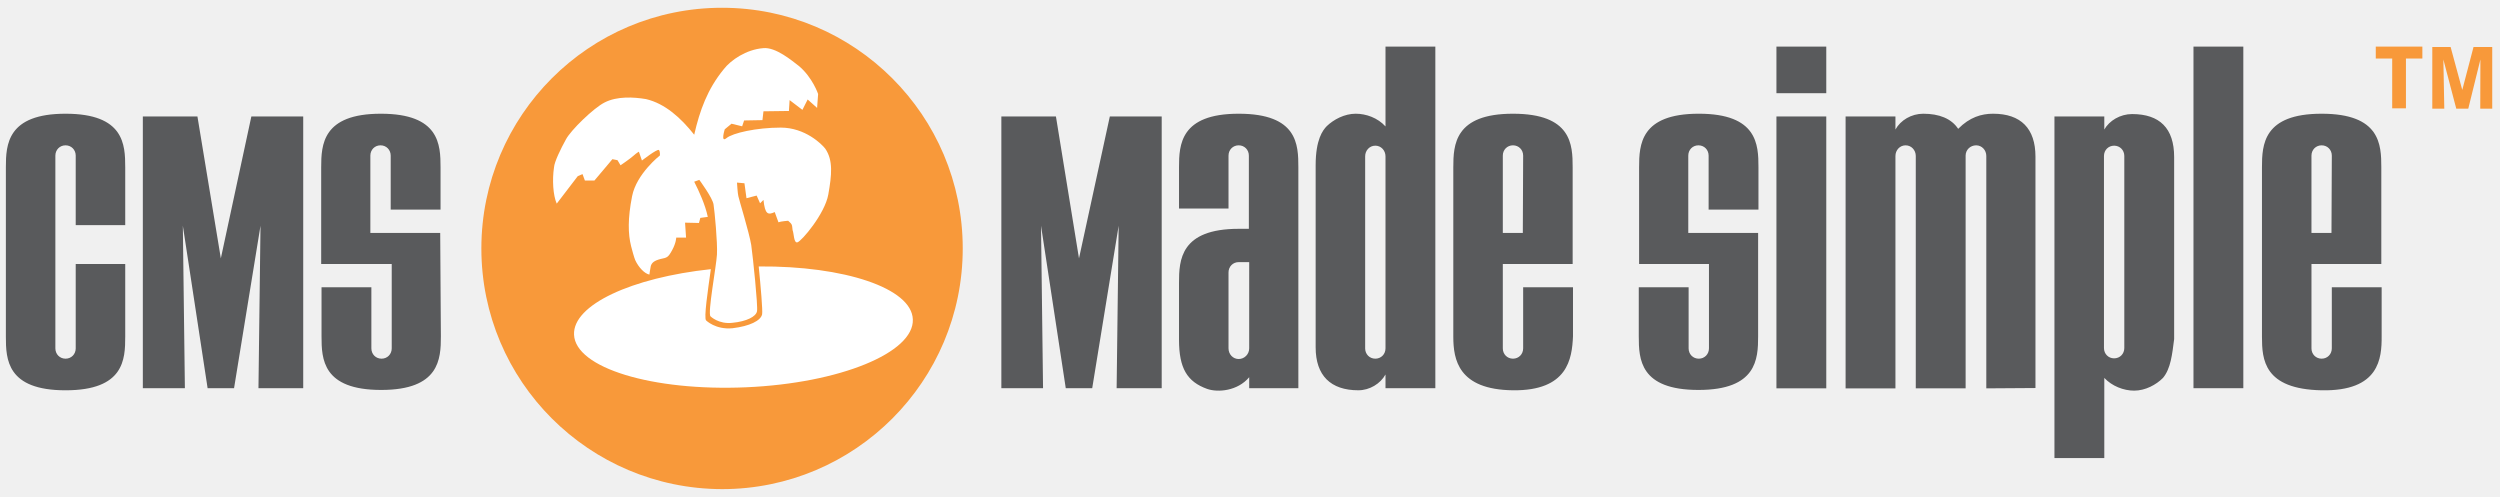
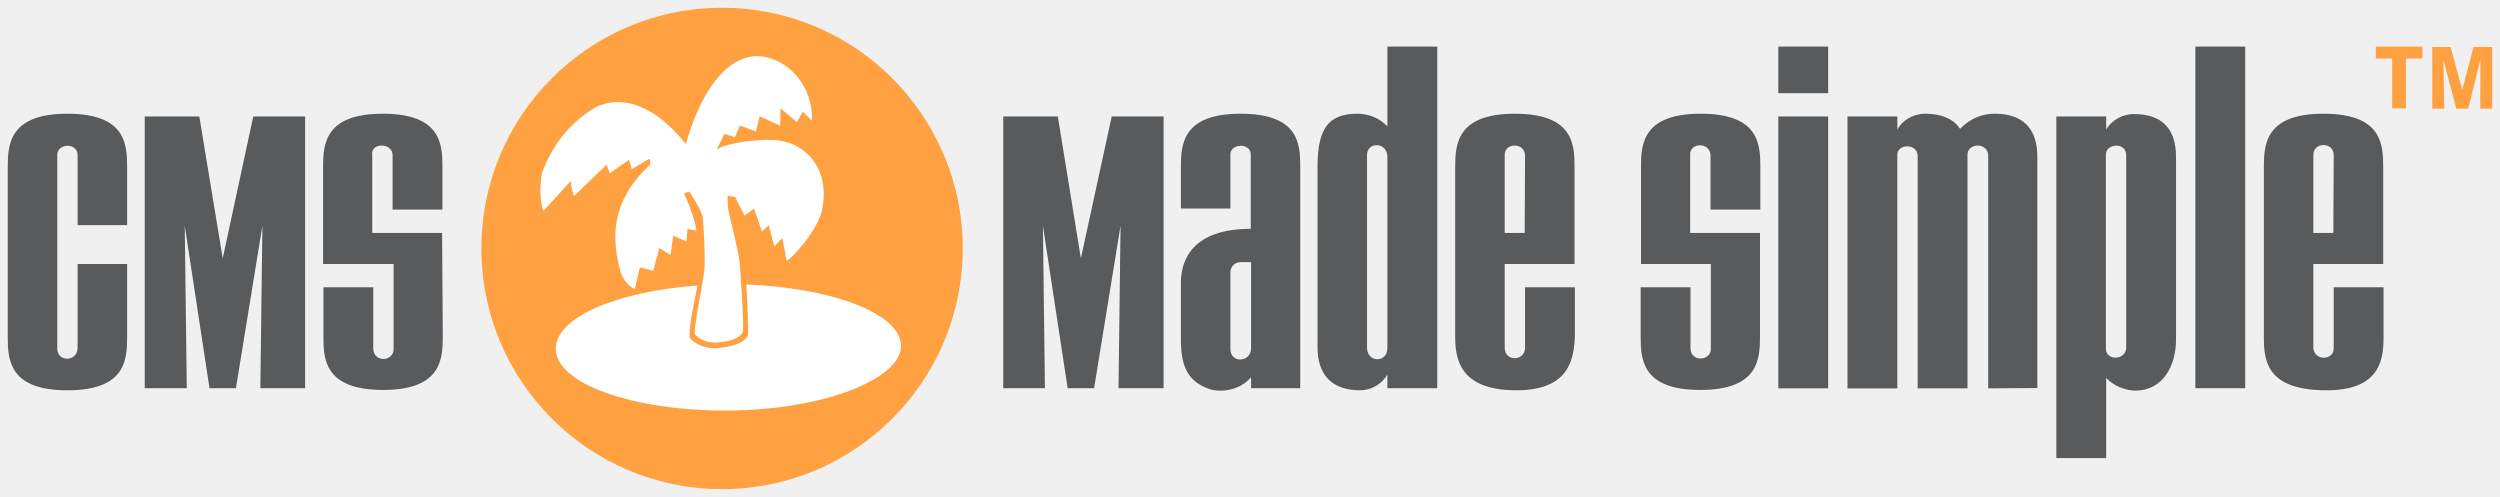
<svg xmlns="http://www.w3.org/2000/svg" width="322" height="64">
-   <path d="M65.5 31.977A27.5 27.5 0 0193.019 4.5 27.5 27.5 0 01120.5 32.014 27.5 27.5 0 0192.99 59.5 27.5 27.5 0 0165.5 31.995" fill="#fff" />
-   <path class="st3" d="M62 32C62 14.904 75.86 1 93 1c17.096 0 31 13.86 31 31 0 17.096-13.86 31-31 31-17.14-.044-31-13.904-31-31zm13.03-9.575l.305.83h1.225l1.88-2.23.437-.524.656.131.393.657s1.225-.832 1.662-1.226c.438-.393.7-.524.7-.524l.393 1.137s1.967-1.531 2.186-1.356c.175.175.131.7.131.7s-3.017 2.36-3.584 5.247c-.569 2.885-.525 4.853-.132 6.428.394 1.53.54 1.82.54 1.82.424.913 1.184 1.724 1.821 1.853 0 0 .088-.657.176-1.095.13-.437.437-.7 1.267-.917.83-.175.962-.175 1.487-1.137.524-.962.524-1.619.524-1.619h1.268l-.13-1.923 1.792.043.175-.656.962-.13c-.339-1.59-1.104-3.25-1.751-4.531l.658-.235s1.748 2.361 1.837 3.19c.13.832.524 4.855.436 6.429-.087 1.53-1.224 7.564-.83 7.958 0 0 1.05 1.048 2.842.83 1.791-.175 3.017-.787 3.147-1.486.132-.7-.524-6.952-.743-8.527-.262-1.617-1.617-5.99-1.661-6.295-.088-.307-.175-1.75-.175-1.75l.962.088.261 1.924 1.31-.34.441.996.438-.438c.194 1.887.59 1.969 1.449 1.567l.48 1.317c.307-.132 1.25-.197 1.25-.197.576.501.48.51.571 1.212.176.394.14 1.698.621 1.567.525-.131 3.54-3.672 3.979-6.165.437-2.492.647-4.385-.394-5.903-.438-.568-2.58-2.71-5.729-2.71-3.146 0-6.207.7-6.995 1.355-.787.657-.219-1.137-.219-1.137l.869-.72 1.371.335.253-.752 2.361-.044.13-1.136 3.28-.043.088-1.4 1.65 1.258.676-1.338 1.215 1.086.132-1.793s-.712-2.11-2.45-3.585c-.917-.7-3.016-2.493-4.633-2.318-2.179.175-4.155 1.531-5.072 2.712-2.1 2.568-3.088 5.307-3.805 8.437-1.71-2.16-3.753-4.013-6.208-4.589-1.574-.263-3.717-.394-5.334.436-1.4.7-4.373 3.585-4.985 4.766-.656 1.18-1.486 2.886-1.53 3.585-.244 1.604-.125 3.61.35 4.679l2.71-3.542zm22.693 11.893c.262 2.667.523 5.64.438 6.164-.176.83-1.619 1.531-3.805 1.793-2.187.218-3.41-1.006-3.41-1.006-.307-.305.219-3.804.61-6.601-10.186 1.092-17.795 4.59-17.62 8.438.175 4.285 10.1 7.302 22.168 6.777 12.068-.525 21.643-4.46 21.469-8.744-.131-4.023-8.832-6.909-19.851-6.821z" fill="#f8993a" />
-   <path class="st2" d="M8.442 50.27c-7.555 0-7.686-3.985-7.686-6.905V21.55c0-2.92.175-6.903 7.686-6.903 7.555 0 7.687 3.982 7.687 6.903V29H9.752v-8.956c0-.751-.568-1.326-1.31-1.326-.742 0-1.31.575-1.31 1.326v24.827c0 .752.57 1.327 1.31 1.327.742 0 1.31-.575 1.31-1.327V34h6.377v9.366c0 2.921-.133 6.904-7.687 6.904zM33.29 50l.263-20.928L30.146 50H26.74l-3.19-20.928L23.813 50h-5.415V15h7.031l3.015 18.277L32.374 15h6.68v35zm23.495-6.679c0 2.921-.174 6.904-7.686 6.904-7.555 0-7.686-3.984-7.686-6.904V37h6.42v7.87c0 .753.568 1.328 1.311 1.328.741 0 1.31-.575 1.31-1.327V34h-9.085V21.55c0-2.92.175-6.903 7.687-6.903 7.555 0 7.686 3.982 7.686 6.903V27h-6.42v-6.956c0-.751-.568-1.326-1.31-1.326-.742 0-1.31.575-1.31 1.326V30h8.996zM143.822 50l.261-20.928L140.677 50h-3.407l-3.187-20.928.261 20.928h-5.37V15h7.03l2.97 18.277L142.946 15h6.682v35zm17.075 0v-1.413c-1.485 1.77-4.02 1.992-5.416 1.505-2.577-.928-3.625-2.655-3.625-6.327v-7.346c0-2.92.175-6.948 7.687-6.948h1.31v-9.427c0-.751-.568-1.326-1.31-1.326-.743 0-1.31.575-1.31 1.326v6.816h-6.376v-5.31c0-2.92.173-6.903 7.686-6.903 7.598 0 7.685 3.982 7.685 6.903V50zm0-16.238h-1.354c-.743 0-1.31.576-1.31 1.329v9.78c0 .752.567 1.37 1.31 1.37.742 0 1.353-.618 1.353-1.37zM178.452 50v-1.767c-.656 1.194-2.053 2.035-3.494 2.035-3.58 0-5.502-1.902-5.502-5.532V21.284c0-3.318.917-4.513 1.44-5.045.875-.84 2.272-1.592 3.713-1.592 1.354 0 2.838.53 3.843 1.637V6h6.42v44zm-1.31-31.238c-.743 0-1.31.619-1.31 1.372V44.87c0 .752.567 1.327 1.31 1.327.742 0 1.31-.575 1.31-1.327V20.134c0-.753-.568-1.372-1.31-1.372zm17.73 31.507c-7.065-.079-7.686-3.983-7.686-6.904V21.55c0-2.92.174-6.903 7.686-6.903 7.555 0 7.686 3.982 7.686 6.903V34h-8.996v10.87c0 .752.568 1.327 1.31 1.327.742 0 1.31-.575 1.31-1.327V37h6.42v6.32c-.13 2.886-.665 7.028-7.73 6.949zm1.31-30.225c0-.751-.568-1.326-1.31-1.326-.742 0-1.31.575-1.31 1.326V30h2.577zm30.264 23.277c0 2.921-.175 6.904-7.686 6.904-7.555 0-7.686-3.984-7.686-6.904v-6.32h6.42v7.87c0 .752.567 1.327 1.31 1.327.742 0 1.31-.575 1.31-1.327V34h-8.997V21.55c0-2.922.175-6.904 7.687-6.904 7.554 0 7.686 3.982 7.686 6.903V27h-6.42v-6.956c0-.751-.568-1.326-1.31-1.326-.743 0-1.31.575-1.31 1.326V30h8.996zM228.804 12V6h6.42v6zm0 38.021V15h6.42v35.021zm27.032 0V20.09c0-.752-.567-1.371-1.31-1.371-.743 0-1.354.575-1.354 1.326V50.02h-6.42V20.09c0-.752-.567-1.371-1.309-1.371s-1.31.619-1.31 1.371v29.932h-6.42V15.001h6.42v1.682c.654-1.194 2.051-2.035 3.58-2.035 2.052 0 3.625.619 4.5 1.946 1.484-1.505 3.011-1.947 4.497-1.947 3.58 0 5.458 1.902 5.458 5.532v29.799zm22.753-1.344c-.875.885-2.272 1.637-3.713 1.637-1.353 0-2.838-.576-3.843-1.637V59h-6.42V15h6.421v1.682c.654-1.15 2.052-1.991 3.58-1.991 3.537 0 5.416 1.813 5.416 5.532v23.453c-.252 1.935-.43 3.799-1.44 5.001zm-4.978-28.587c0-.752-.569-1.327-1.31-1.327-.743 0-1.31.575-1.31 1.327v24.737c0 .753.567 1.328 1.31 1.328.741 0 1.31-.575 1.31-1.328zM282.52 50V6h6.42v44zm16.508.27c-7.46-.14-7.687-3.984-7.687-6.904V21.55c0-2.92.175-6.903 7.687-6.903 7.555 0 7.685 3.982 7.685 6.903V34h-8.996v10.87c0 .752.57 1.327 1.31 1.327.743 0 1.31-.575 1.31-1.327V37h6.42v6.32c.012 2.814-.27 7.09-7.729 6.95zm1.31-30.225c0-.751-.568-1.326-1.31-1.326-.742 0-1.312.575-1.312 1.326V30h2.578z" fill="#595a5c" />
-   <path d="M308.116 7.543H306V6h6v1.543h-2.114v6.407h-1.771zm11.36.117l-1.563 6.338h-1.546l-1.662-6.338.12 6.34h-1.546V6.05h2.36l1.501 5.535 1.45-5.535H321V14h-1.543z" class="st3" fill="#f8993a" />
+   <path class="st2" d="M8.686 50.27C1.131 50.27 1 46.285 1 43.365V21.55c0-2.92.175-6.903 7.686-6.903 7.555 0 7.687 3.982 7.687 6.903V29H9.996v-8.956c.077-1.732-2.706-1.645-2.62 0v24.827c.01 1.82 2.534 1.732 2.62 0V34h6.377v9.366c0 2.921-.133 6.904-7.687 6.904zM33.534 50l.263-20.928L30.39 50h-3.406l-3.19-20.928L24.057 50h-5.415V15h7.03l3.016 18.277L32.618 15h6.68v35zm23.495-6.679c0 2.921-.174 6.904-7.686 6.904-7.555 0-7.686-3.984-7.686-6.904V37h6.42v7.87c.01 1.907 2.706 1.733 2.62.001V34h-9.084V21.55c0-2.92.175-6.903 7.687-6.903 7.555 0 7.686 3.982 7.686 6.903V27h-6.42v-6.956c.077-1.732-2.964-1.732-2.62 0V30h8.996zM144.065 50l.261-20.928L140.92 50h-3.407l-3.187-20.928.261 20.928h-5.37V15h7.03l2.97 18.277L143.19 15h6.682v35zm17.075 0v-1.413c-1.485 1.77-4.02 1.992-5.416 1.505-2.577-.928-3.625-2.655-3.625-6.327v-7.346c0-2.92 1.485-6.948 8.997-6.948v-9.427c.163-1.732-2.792-1.646-2.62 0v6.816H152.1v-5.31c0-2.92.173-6.903 7.686-6.903 7.598 0 7.685 3.982 7.685 6.903V50zm0-16.238h-1.354c-.743 0-1.31.576-1.31 1.329v9.78c-.075 1.965 2.63 1.851 2.663 0zM178.695 50v-1.767c-.656 1.194-2.053 2.035-3.494 2.035-3.58 0-5.502-1.902-5.502-5.532V21.284c.03-4.67 1.392-6.659 5.153-6.637 1.354 0 2.838.53 3.843 1.637V6h6.42v44zm-2.62-29.866V44.87c.095 1.906 2.62 1.818 2.62 0V20.134c-.092-1.949-2.782-1.876-2.62 0zm19.04 30.135c-7.065-.079-7.686-3.983-7.686-6.904V21.55c0-2.92.174-6.903 7.686-6.903 7.555 0 7.686 3.982 7.686 6.903V34h-8.996v10.87c.095 1.734 2.533 1.646 2.62 0V37h6.42v6.32c-.13 2.886-.665 7.028-7.73 6.949zm1.31-30.225c-.009-1.732-2.706-1.732-2.62 0V30h2.577zm30.264 23.277c0 2.921-.175 6.904-7.686 6.904-7.555 0-7.686-3.984-7.686-6.904v-6.32h6.42v7.87c.01 1.82 2.706 1.646 2.62 0V34h-8.997V21.55c0-2.922.175-6.904 7.687-6.904 7.554 0 7.686 3.982 7.686 6.903V27h-6.42v-6.956c-.009-1.818-2.792-1.732-2.62 0V30h8.996zM229.047 12V6h6.42v6zm0 38.021V15h6.42v35.021zm27.032 0V20.09c-.002-1.862-2.8-1.695-2.664-.045V50.02h-6.42V20.09c-.005-1.689-2.78-1.616-2.62 0v29.932h-6.419V15.001h6.42v1.682c.654-1.194 2.05-2.035 3.58-2.035 2.052 0 3.625.619 4.5 1.946 1.484-1.505 3.01-1.947 4.497-1.947 3.58 0 5.458 1.902 5.458 5.532v29.799zm19.04.293c-1.353 0-2.838-.576-3.843-1.637V59h-6.42V15h6.42v1.682c.655-1.15 2.053-1.991 3.58-1.991 3.538 0 5.417 1.813 5.417 5.532v23.453c.022 3.39-1.646 6.57-5.154 6.638zm-1.265-30.224c.077-1.906-2.793-1.646-2.62 0v24.737c-.077 1.65 2.533 1.646 2.62 0zM282.763 50V6h6.42v44zm16.508.27c-7.46-.14-7.687-3.984-7.687-6.904V21.55c0-2.92.175-6.903 7.687-6.903 7.555 0 7.685 3.982 7.685 6.903V34h-8.996v10.87c.182 1.647 2.62 1.56 2.62 0V37H307v6.32c.012 2.814-.27 7.09-7.73 6.95zm1.31-30.225c.077-1.82-2.707-1.817-2.622 0V30h2.578z" fill="#595a5c" />
+   <path d="M308.116 7.543H306V6h6v1.543h-2.114v6.407h-1.771zm11.36.117l-1.563 6.338h-1.546l-1.662-6.338.12 6.34h-1.546V6.05h2.36l1.501 5.535 1.45-5.535H321V14h-1.543z" class="st3" fill="#ffa041" />
+   <path d="M62 31.973A31 31 0 0193.022 1 31 31 0 01124 32.016 31 31 0 0192.99 63 31 31 0 0162 31.993" fill="#ffa041" />
+   <path class="st3" d="M73.513 23.32c.06.775.212 1.286.402 1.954l4.217-4.065.409 1.11 2.471-1.74.355 1.204 2.278-1.335c.17.188.105.738.105.738-4.088 3.816-5.505 8.06-3.767 14.007.397.97 1.14 1.85 1.782 2.008l.652-2.75 1.718.427.778-2.936 1.456.894.331-2.461 1.725.718.115-1.596 1.169.212c-.283-1.678-.995-3.445-1.604-4.81l.68-.223s1.685 2.54 1.743 3.41c.098.876.341 5.104.189 6.75-.148 1.597-1.545 7.871-1.16 8.297 0 0 1.028 1.14 2.86.98 1.828-.115 3.098-.708 3.258-1.434.162-.73-.257-7.299-.417-8.958-.204-1.702-1.409-6.333-1.441-6.653-.077-.326-.11-1.84-.11-1.84l.975.13 1.213 2.42 1.221-.92 1.03 2.96.865-.814.73 2.73 1.02-1.083.56 2.934c.538-.117 4-3.902 4.545-6.495 1.131-5.122-1.93-8.792-6.14-9.058-3.201-.12-6.593.587-7.42 1.24l.984-2.012 1.381.405.636-1.5 2.055.768.478-1.961 2.653 1.225.027-2.258 2.13 1.808.74-1.375 1.195 1.183c.161-4.318-2.91-8.002-6.767-8.324-5.17-.182-8.259 6.802-9.47 11.333-2.935-3.73-7.213-6.772-11.579-4.793-3.377 2.038-5.62 4.859-6.956 8.491-.311 1.671-.27 3.775.17 4.913zm22.615 13.325c.162 2.803.309 5.925.201 6.47-.211.862-1.708 1.54-3.94 1.731-2.234.144-3.431-1.186-3.431-1.186-.44-.54.24-3.647.884-6.887-10.405.752-18.283 4.123-18.258 8.157.008 4.493 9.984 8.033 22.28 7.948 12.298-.086 22.204-4.094 22.185-8.33-.016-4.232-9.08-7.483-19.92-7.903z" fill="#fff" />
</svg>
